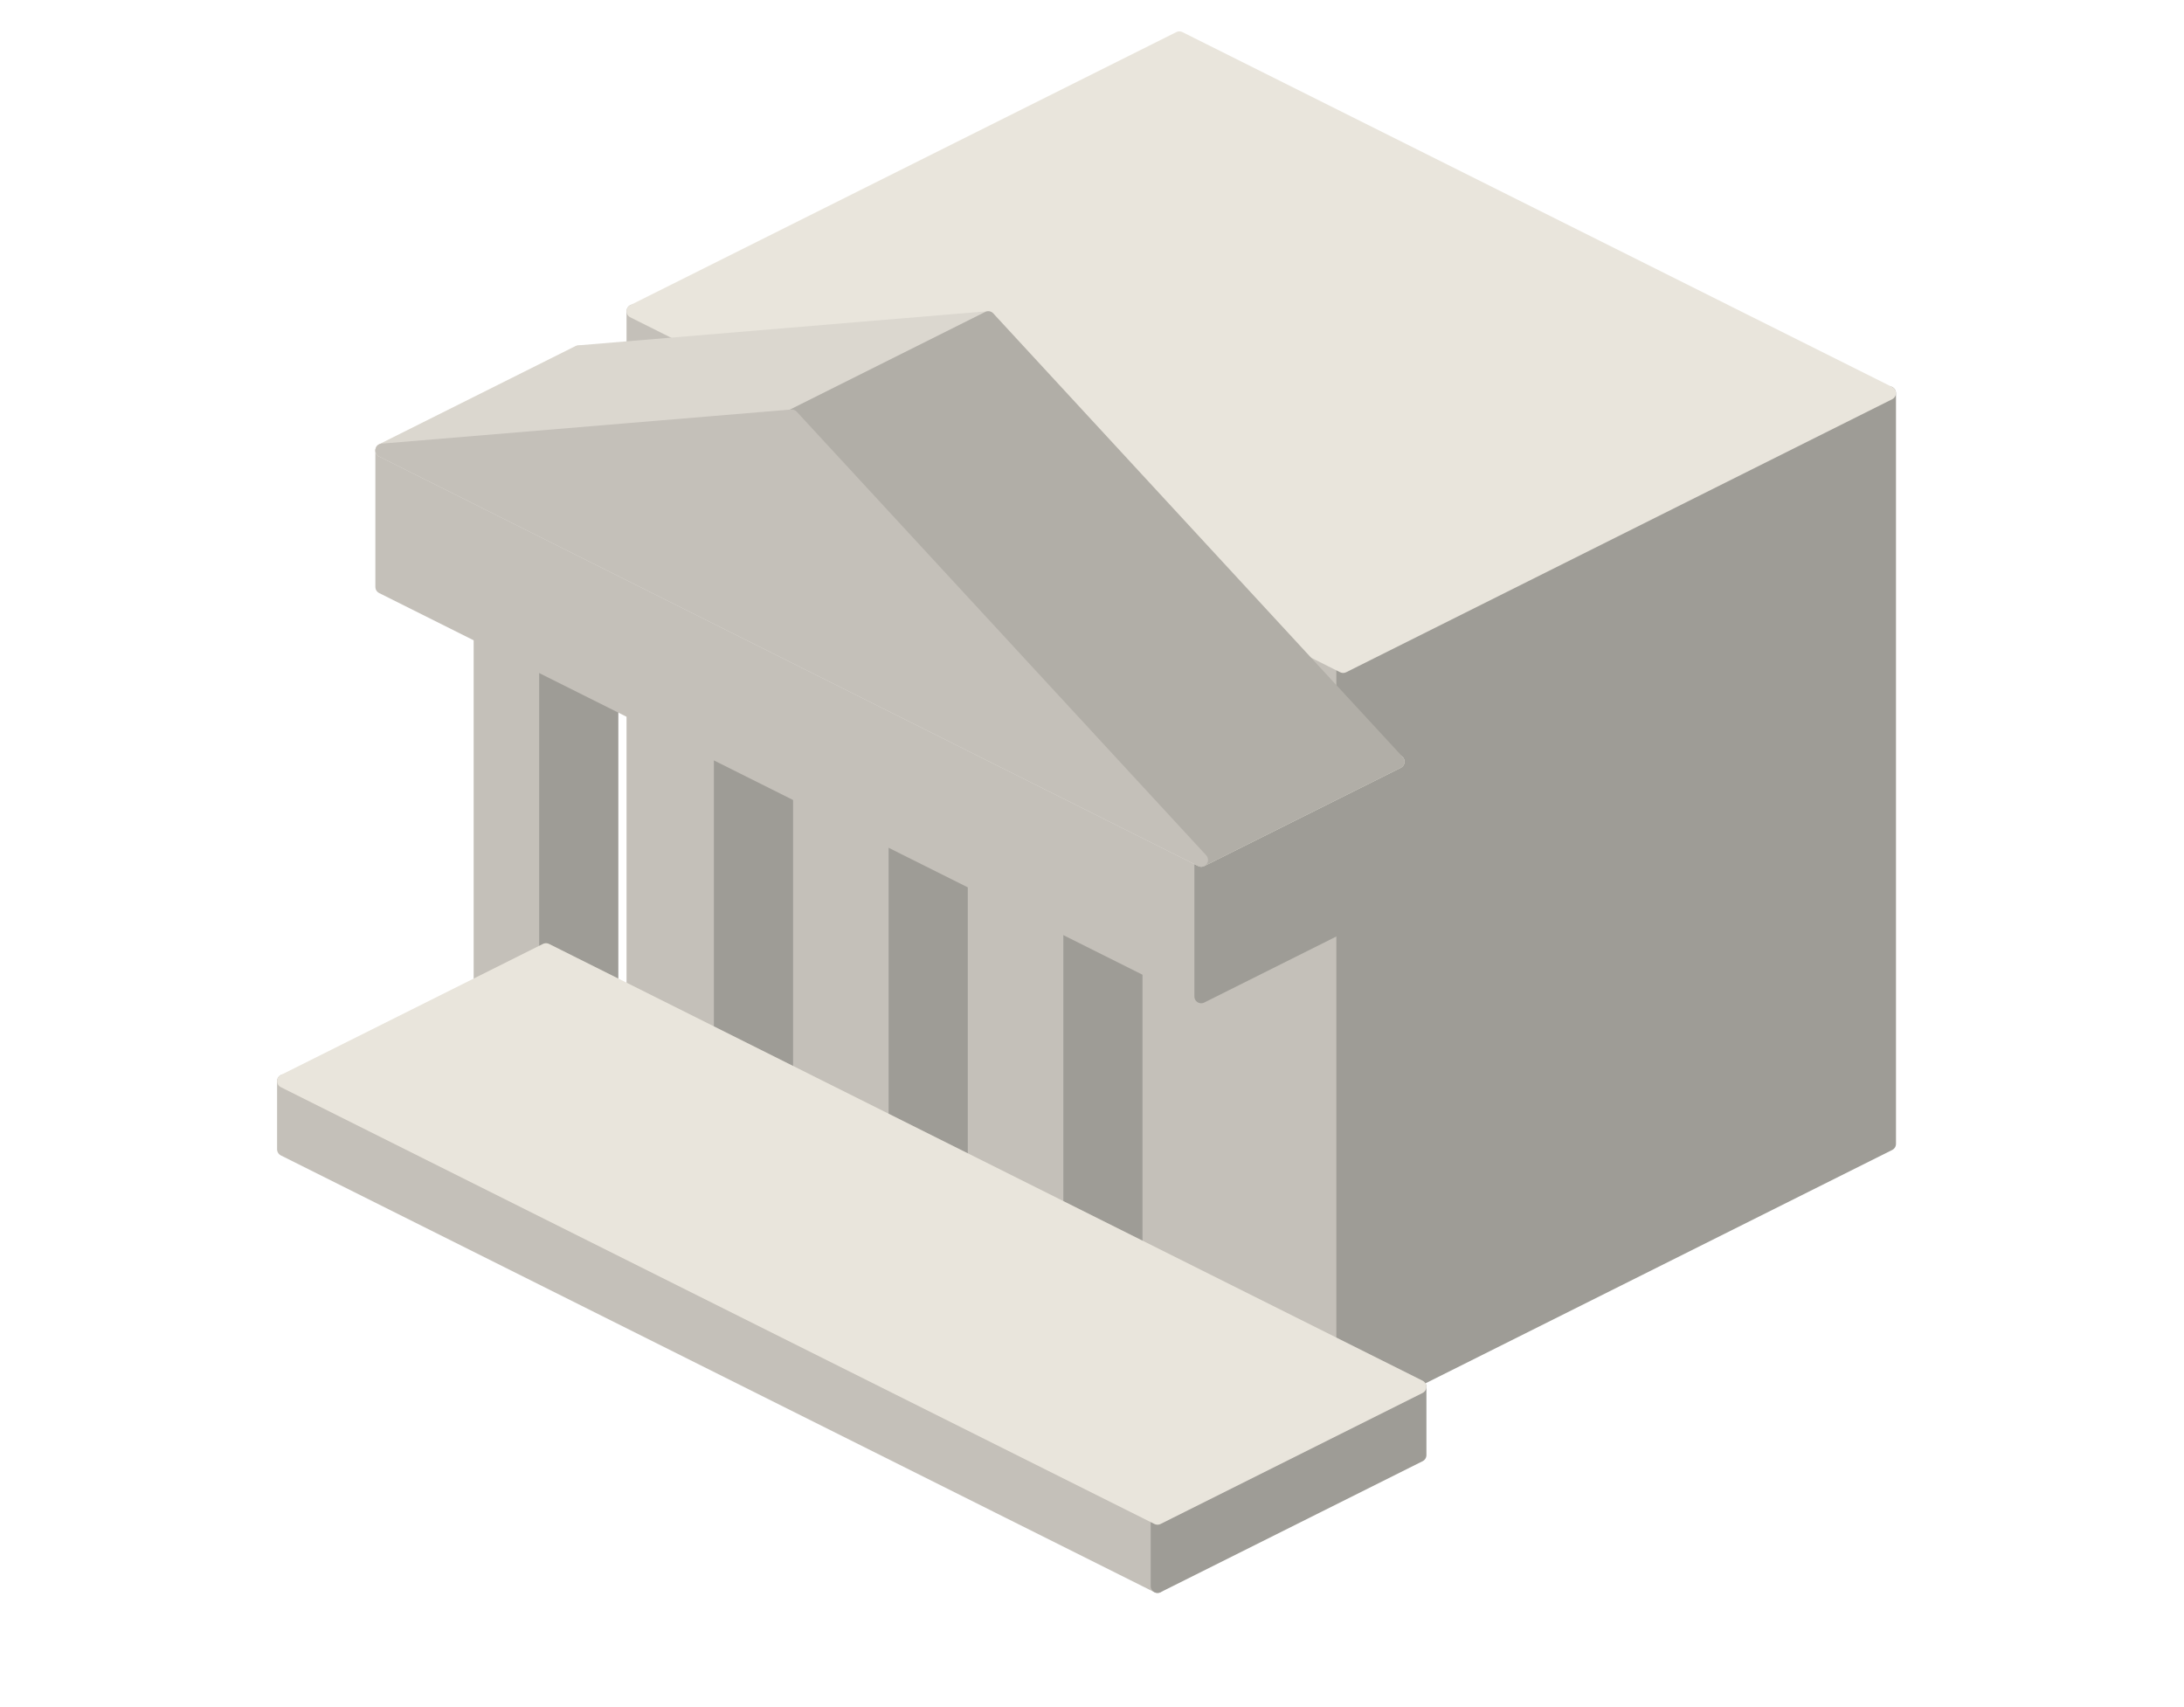
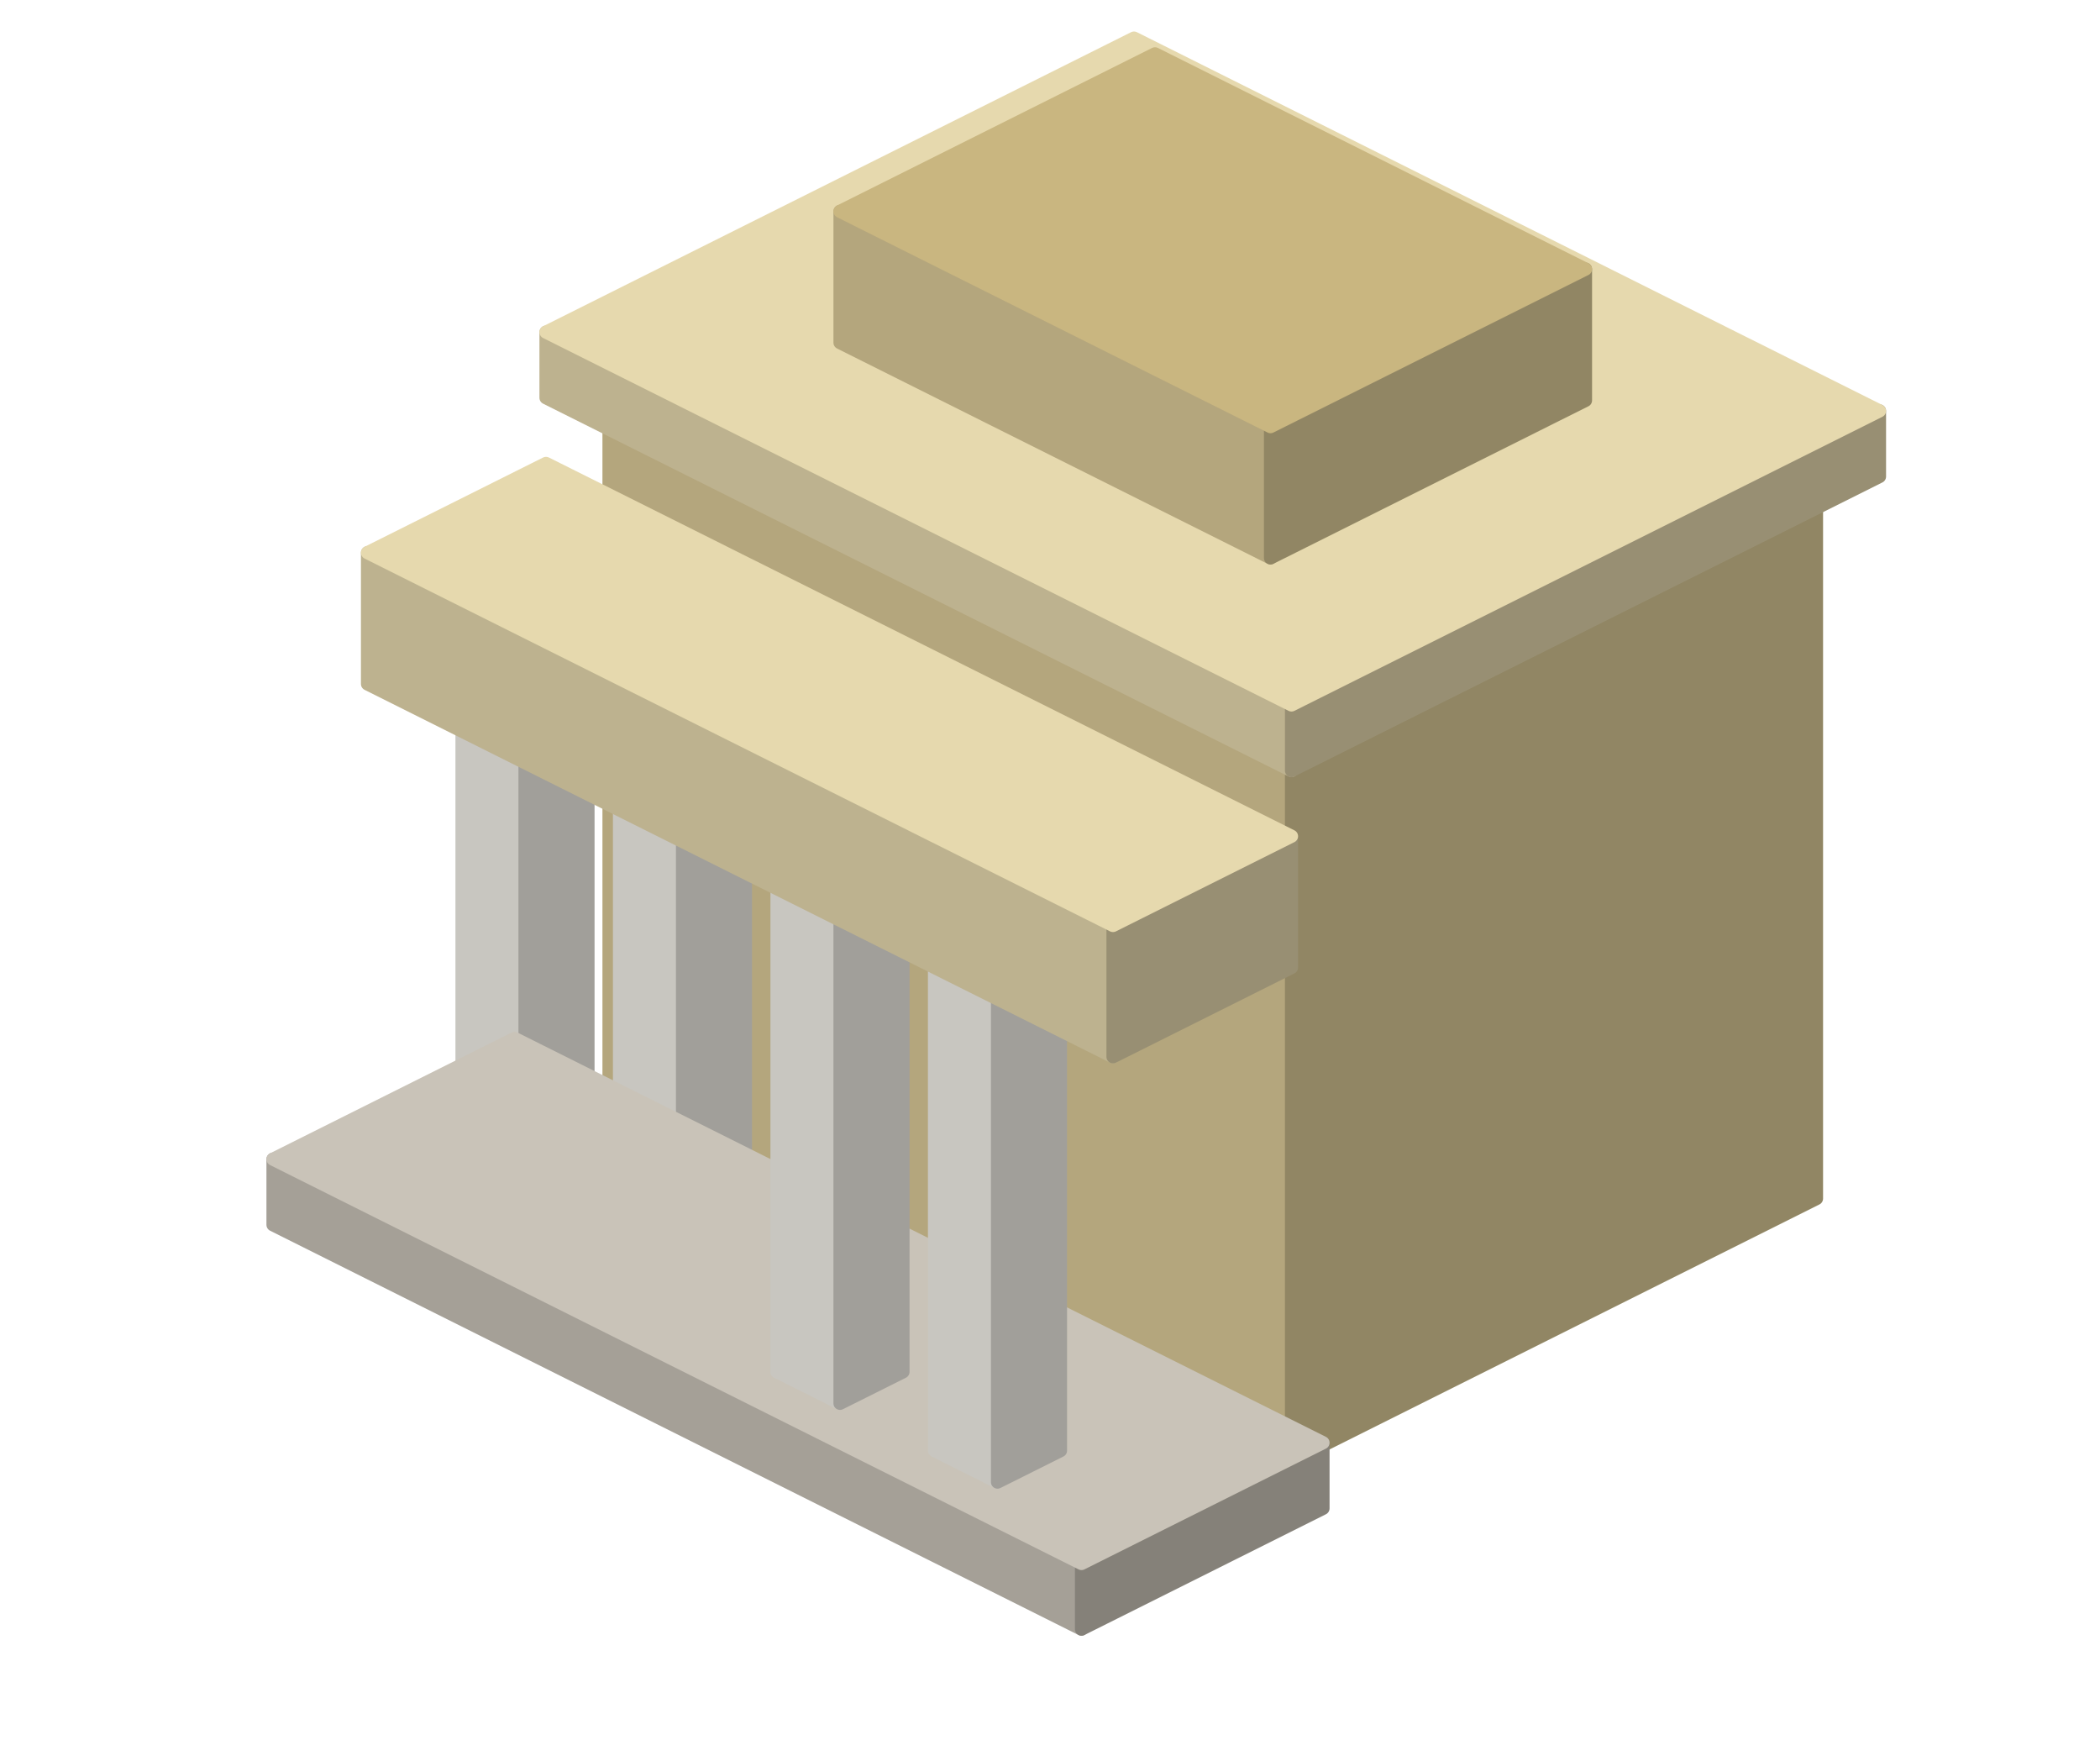
- <svg xmlns="http://www.w3.org/2000/svg" width="64" height="50" viewBox="0 0 64 50">
-   <g transform="translate(0 18)" stroke-linejoin="round" stroke-width="0.4">
-     <polygon points="18.56,13.12 39.36,23.52 39.36,1.52 18.56,-8.88" fill="#c4c0b9" stroke="#c4c0b9" />
-     <polygon points="55.36,15.52 39.36,23.52 39.36,1.52 55.36,-6.48" fill="#9e9c96" stroke="#9e9c96" />
-     <polygon points="34.56,-16.88 55.36,-6.48 39.36,1.52 18.56,-8.88" fill="#e9e5dc" stroke="#e9e5dc" />
-     <polygon points="14.08,15.36 16.00,16.32 16.00,0.32 14.08,-0.64" fill="#c4c0b9" stroke="#c4c0b9" />
-     <polygon points="17.92,15.36 16.00,16.32 16.00,0.32 17.92,-0.64" fill="#9e9c96" stroke="#9e9c96" />
-     <polygon points="16.00,-1.60 17.92,-0.64 16.00,0.32 14.08,-0.64" fill="#e9e5dc" stroke="#e9e5dc" />
-     <polygon points="19.20,17.92 21.12,18.88 21.12,2.88 19.20,1.92" fill="#c4c0b9" stroke="#c4c0b9" />
-     <polygon points="23.04,17.92 21.12,18.88 21.12,2.88 23.04,1.92" fill="#9e9c96" stroke="#9e9c96" />
-     <polygon points="21.12,0.96 23.04,1.92 21.12,2.88 19.20,1.92" fill="#e9e5dc" stroke="#e9e5dc" />
-     <polygon points="24.32,20.48 26.24,21.44 26.24,5.44 24.32,4.48" fill="#c4c0b9" stroke="#c4c0b9" />
-     <polygon points="28.16,20.48 26.24,21.44 26.24,5.44 28.16,4.48" fill="#9e9c96" stroke="#9e9c96" />
-     <polygon points="26.24,3.52 28.16,4.48 26.24,5.44 24.32,4.48" fill="#e9e5dc" stroke="#e9e5dc" />
-     <polygon points="29.44,23.04 31.36,24.00 31.36,8.00 29.44,7.04" fill="#c4c0b9" stroke="#c4c0b9" />
-     <polygon points="33.28,23.04 31.36,24.00 31.36,8.00 33.28,7.04" fill="#9e9c96" stroke="#9e9c96" />
-     <polygon points="31.36,6.08 33.28,7.04 31.36,8.00 29.44,7.04" fill="#e9e5dc" stroke="#e9e5dc" />
-     <polygon points="8.32,15.68 33.92,28.48 33.92,26.48 8.32,13.68" fill="#c4c0b9" stroke="#c4c0b9" />
-     <polygon points="41.60,24.64 33.92,28.48 33.92,26.48 41.60,22.64" fill="#9e9c96" stroke="#9e9c96" />
-     <polygon points="16.00,9.84 41.60,22.64 33.92,26.48 8.32,13.68" fill="#e9e5dc" stroke="#e9e5dc" />
-     <polygon points="11.20,-0.80 35.20,11.20 35.20,7.20 11.20,-4.80" fill="#c4c0b9" stroke="#c4c0b9" />
-     <polygon points="40.96,8.32 35.20,11.20 35.20,7.20 40.96,4.32" fill="#9e9c96" stroke="#9e9c96" />
-     <polygon points="16.96,-7.68 40.96,4.32 35.20,7.20 11.20,-4.80" fill="#e9e5dc" stroke="#e9e5dc" />
-     <polygon points="16.96,-7.68 11.20,-4.80 23.20,-5.80 28.96,-8.68" fill="#dbd7cf" stroke="#dbd7cf" />
-     <polygon points="40.96,4.32 35.20,7.20 23.20,-5.80 28.96,-8.68" fill="#b1aea7" stroke="#b1aea7" />
-     <polygon points="11.20,-4.80 35.20,7.20 23.20,-5.80" fill="#c4c0b9" stroke="#c4c0b9" />
+ <svg xmlns="http://www.w3.org/2000/svg" width="64" height="53" viewBox="0 0 64 53">
+   <g transform="translate(0 21)" stroke-linejoin="round" stroke-width="0.4">
+     <polygon points="18.56,13.12 39.36,23.52 39.36,1.52 18.56,-8.88" fill="#b4a67d" stroke="#b4a67d" />
+     <polygon points="55.36,15.52 39.36,23.52 39.36,1.52 55.36,-6.48" fill="#918664" stroke="#918664" />
+     <polygon points="34.56,-16.88 55.36,-6.48 39.36,1.52 18.56,-8.88" fill="#c9b680" stroke="#c9b680" />
+     <polygon points="16.64,-8.88 39.36,2.48 39.36,0.48 16.64,-10.88" fill="#bdb28f" stroke="#bdb28f" />
+     <polygon points="57.28,-6.48 39.36,2.48 39.36,0.48 57.28,-8.48" fill="#988f73" stroke="#988f73" />
+     <polygon points="34.56,-19.84 57.28,-8.48 39.36,0.48 16.64,-10.88" fill="#e6d9ae" stroke="#e6d9ae" />
+     <polygon points="25.60,-10.56 38.72,-4.00 38.72,-8.00 25.60,-14.56" fill="#b4a67d" stroke="#b4a67d" />
+     <polygon points="48.32,-8.80 38.72,-4.00 38.72,-8.00 48.32,-12.80" fill="#918664" stroke="#918664" />
+     <polygon points="35.20,-19.36 48.32,-12.80 38.72,-8.00 25.60,-14.56" fill="#c9b680" stroke="#c9b680" />
+     <polygon points="14.08,16.00 16.00,16.96 16.00,0.96 14.08,0.00" fill="#c8c6c0" stroke="#c8c6c0" />
+     <polygon points="17.92,16.00 16.00,16.96 16.00,0.96 17.92,0.00" fill="#a19f9a" stroke="#a19f9a" />
+     <polygon points="16.00,-0.96 17.92,0.00 16.00,0.96 14.08,0.00" fill="#f4f1ea" stroke="#f4f1ea" />
+     <polygon points="18.88,18.40 20.80,19.36 20.80,3.36 18.88,2.40" fill="#c8c6c0" stroke="#c8c6c0" />
+     <polygon points="22.72,18.40 20.80,19.36 20.80,3.36 22.72,2.40" fill="#a19f9a" stroke="#a19f9a" />
+     <polygon points="20.80,1.44 22.72,2.40 20.80,3.36 18.88,2.40" fill="#f4f1ea" stroke="#f4f1ea" />
+     <polygon points="8.32,16.32 32.96,28.64 32.96,26.64 8.32,14.32" fill="#a5a097" stroke="#a5a097" />
+     <polygon points="40.32,24.96 32.96,28.64 32.96,26.64 40.32,22.96" fill="#858179" stroke="#858179" />
+     <polygon points="15.68,10.64 40.32,22.96 32.96,26.64 8.32,14.32" fill="#c9c3b8" stroke="#c9c3b8" />
+     <polygon points="23.68,20.80 25.60,21.76 25.60,5.76 23.68,4.80" fill="#c8c6c0" stroke="#c8c6c0" />
+     <polygon points="27.52,20.80 25.60,21.76 25.60,5.76 27.52,4.80" fill="#a19f9a" stroke="#a19f9a" />
+     <polygon points="25.60,3.84 27.52,4.80 25.60,5.76 23.68,4.80" fill="#f4f1ea" stroke="#f4f1ea" />
+     <polygon points="28.48,23.20 30.40,24.16 30.40,8.16 28.48,7.20" fill="#c8c6c0" stroke="#c8c6c0" />
+     <polygon points="32.32,23.20 30.40,24.16 30.40,8.16 32.32,7.20" fill="#a19f9a" stroke="#a19f9a" />
+     <polygon points="30.40,6.24 32.32,7.20 30.40,8.16 28.48,7.20" fill="#f4f1ea" stroke="#f4f1ea" />
+     <polygon points="11.20,-0.16 33.92,11.20 33.92,7.20 11.20,-4.16" fill="#bdb28f" stroke="#bdb28f" />
+     <polygon points="39.36,8.48 33.92,11.20 33.92,7.20 39.36,4.48" fill="#988f73" stroke="#988f73" />
+     <polygon points="16.64,-6.88 39.36,4.48 33.92,7.20 11.20,-4.16" fill="#e6d9ae" stroke="#e6d9ae" />
  </g>
</svg>
